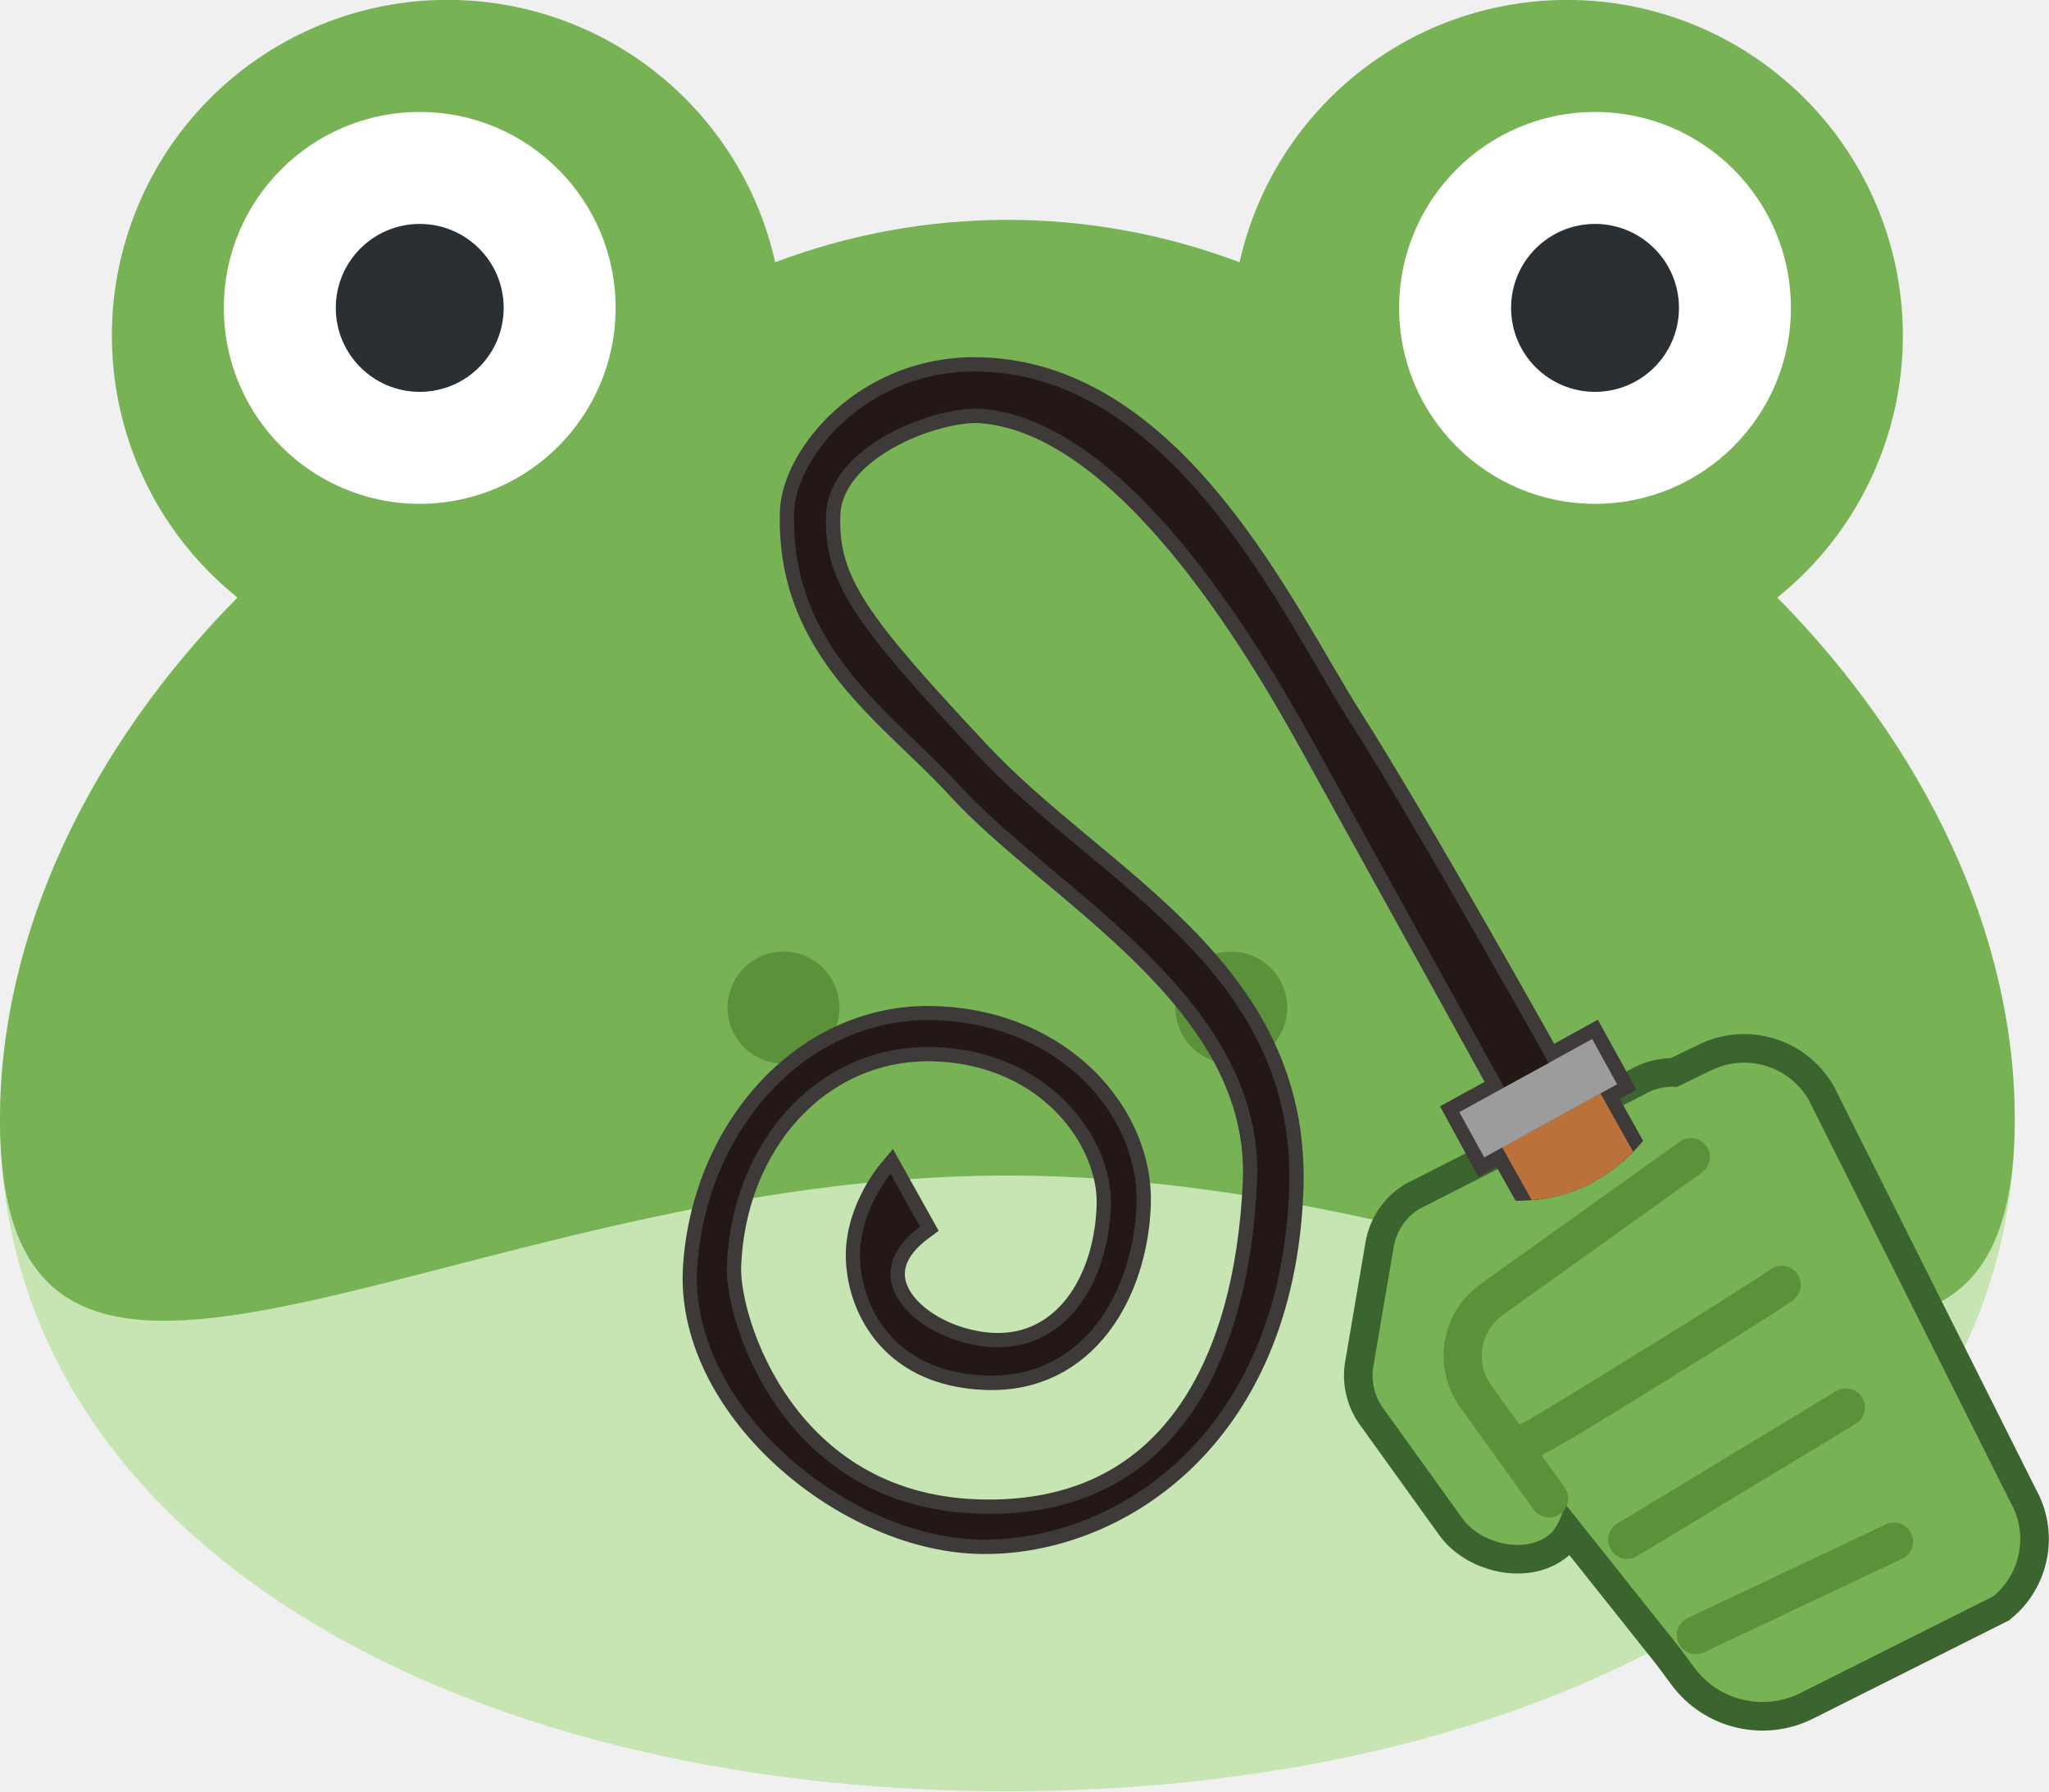
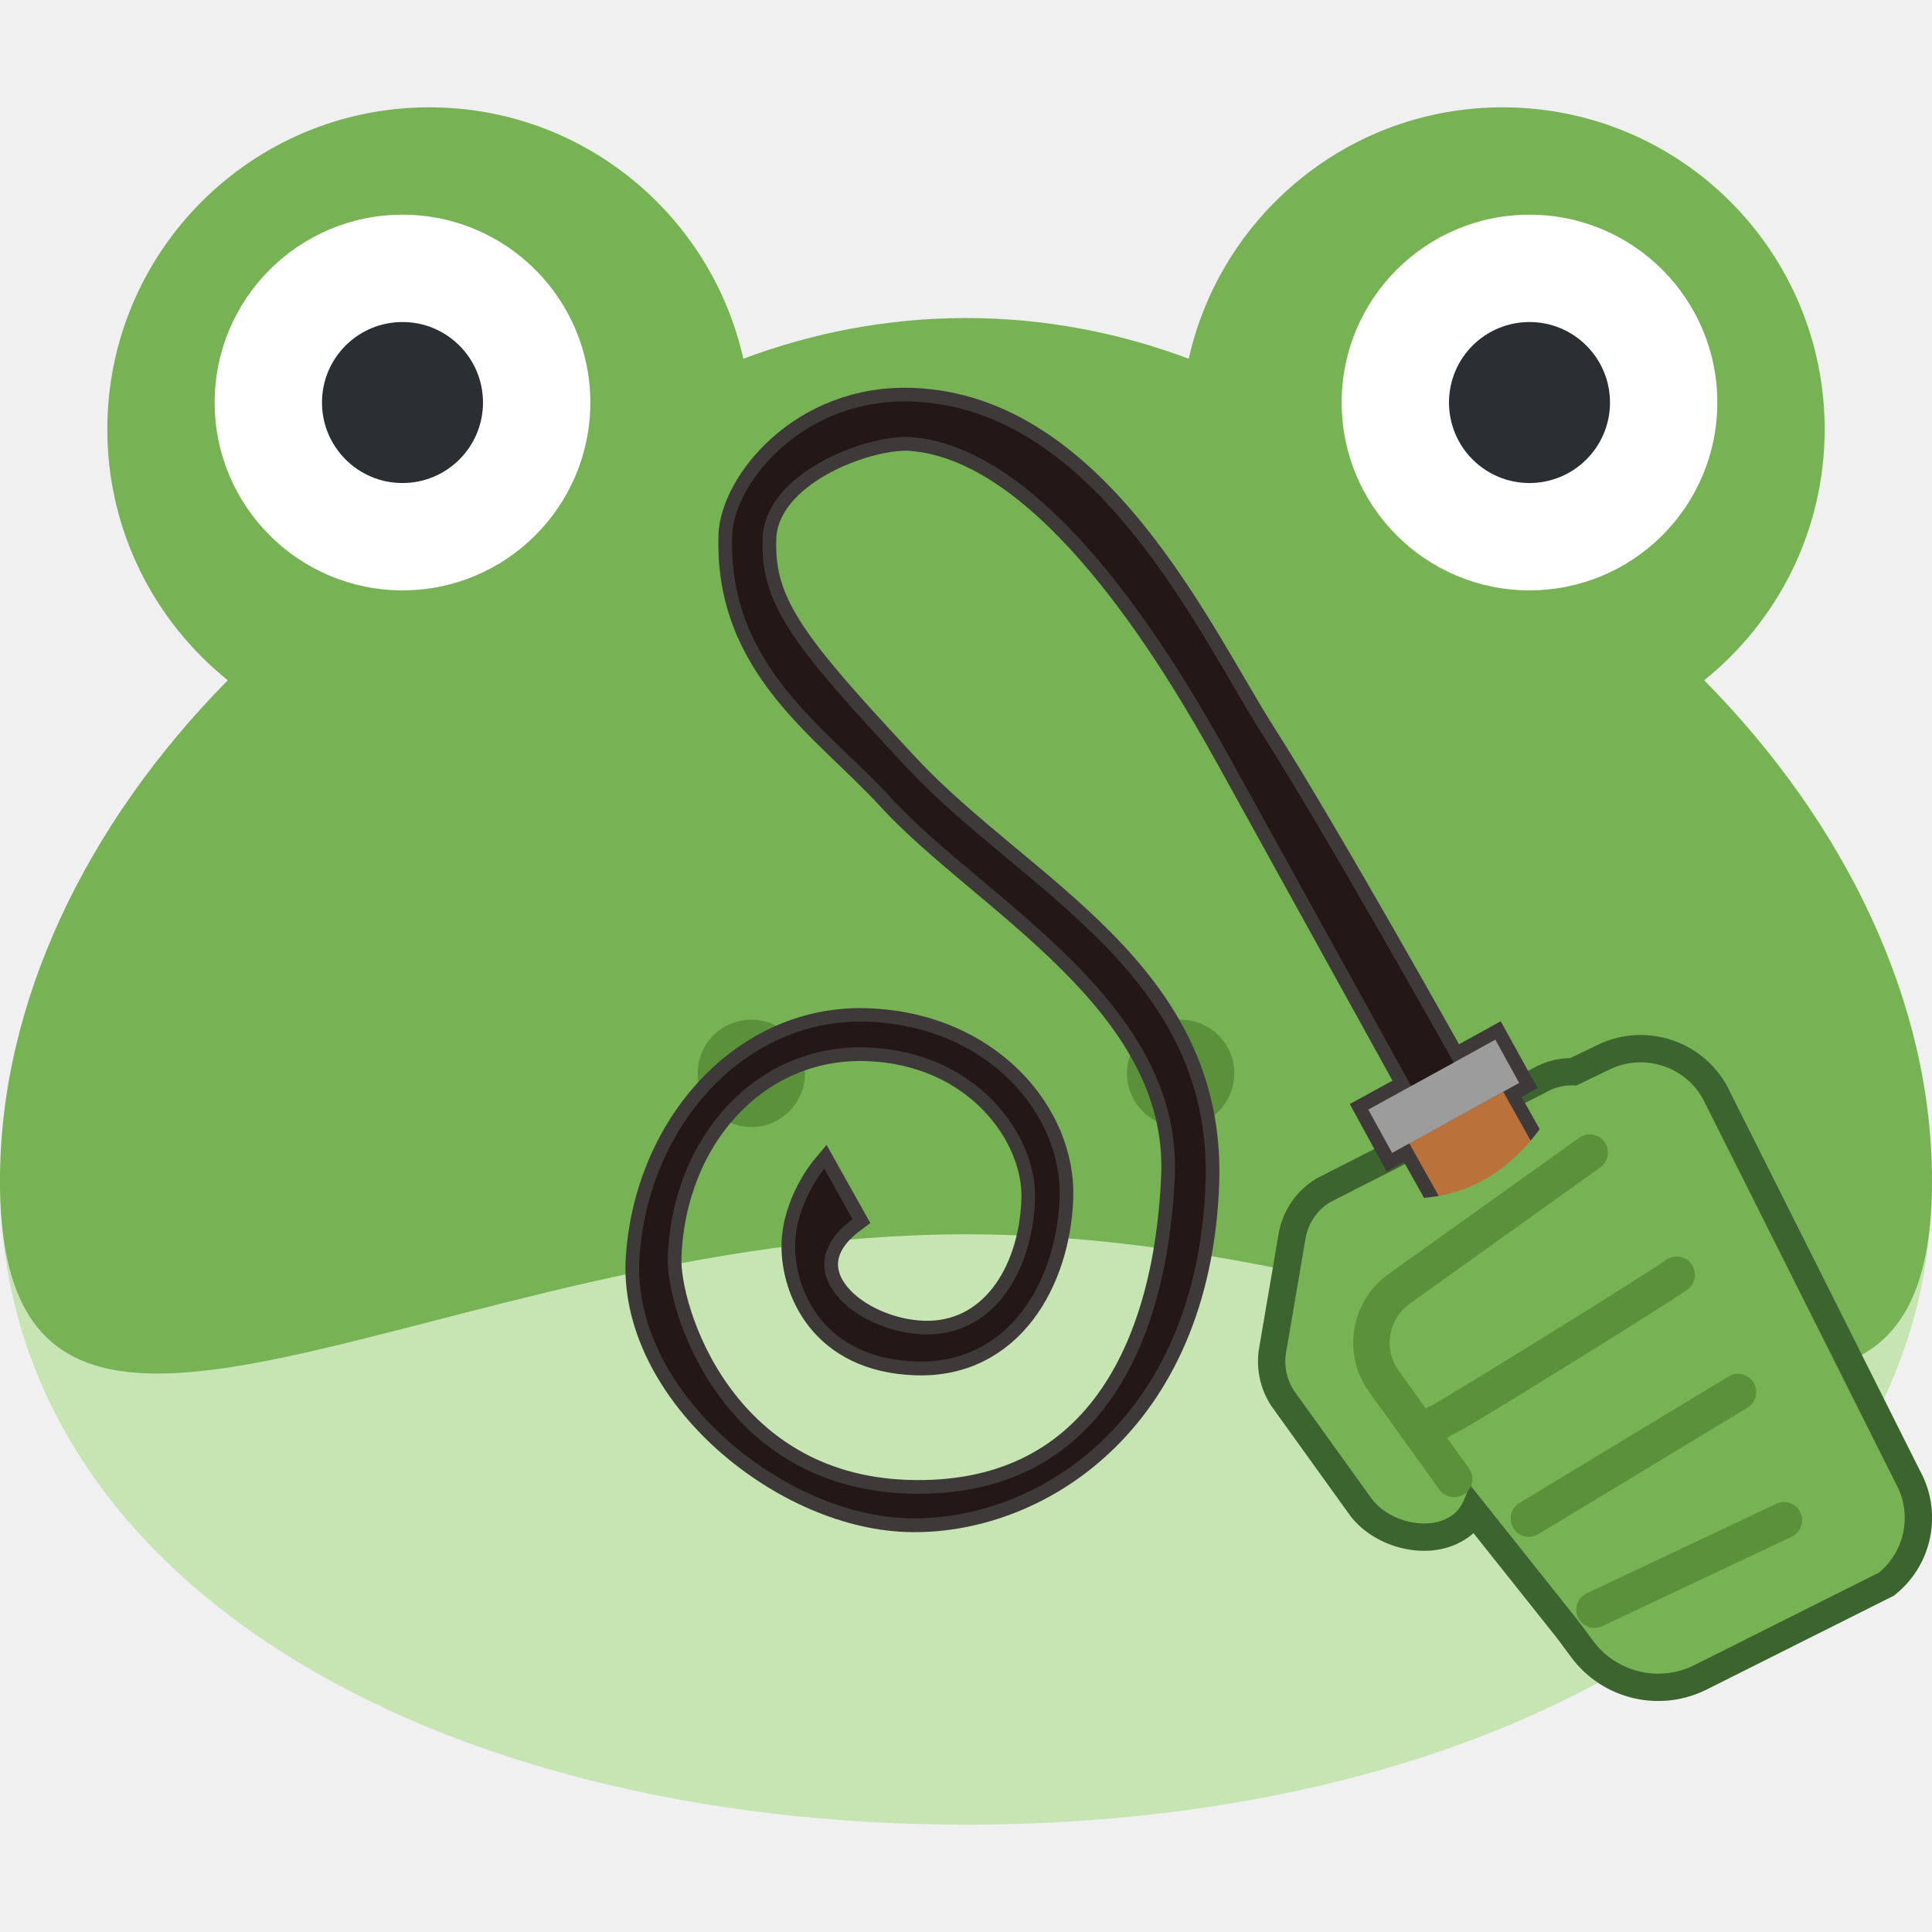
- <svg xmlns="http://www.w3.org/2000/svg" viewBox="0 0 502.08 438.84">
-   <defs>
-     <style>.cls-1{fill:none;}.cls-2{clip-path:url(#clip-path);}.cls-3{fill:#c6e5b3;}.cls-4{fill:#77b255;}.cls-5{fill:#fff;}.cls-6{fill:#292f33;}.cls-7{fill:#5c913b;}.cls-8{fill:#3b642e;stroke:#3b642e;stroke-width:14px;}.cls-10,.cls-8{stroke-miterlimit:10;}.cls-9{clip-path:url(#clip-path-2);}.cls-10{fill:#3e3a39;stroke:#3e3a39;stroke-width:7px;}.cls-11{fill:#ba713a;}.cls-12{fill:#9c9c9c;}.cls-13{fill:#231815;}</style>
-     <clipPath id="clip-path" transform="translate(-9.78 -36.42)">
-       <rect class="cls-1" width="512" height="512" />
+ <svg xmlns="http://www.w3.org/2000/svg" viewBox="0 0 495 495" version="1.1" id="svg52" width="495" height="495">
+   <defs id="defs10">
+     <style id="style2">.cls-1{fill:none;}.cls-2{clip-path:url(#clip-path);}.cls-3{fill:#c6e5b3;}.cls-4{fill:#77b255;}.cls-5{fill:#fff;}.cls-6{fill:#292f33;}.cls-7{fill:#5c913b;}.cls-8{fill:#3b642e;stroke:#3b642e;stroke-width:14px;}.cls-10,.cls-8{stroke-miterlimit:10;}.cls-9{clip-path:url(#clip-path-2);}.cls-10{fill:#3e3a39;stroke:#3e3a39;stroke-width:7px;}.cls-11{fill:#ba713a;}.cls-12{fill:#9c9c9c;}.cls-13{fill:#231815;}</style>
+     <clipPath clipPathUnits="userSpaceOnUse" id="clipPath1241">
+       <path class="cls-1" d="m 111.691,208.235 32.83,187.05 164.43,5.52 33.19,-115 c 39.86,18.95 63.8,1.19 76,-39.64 l -106.1,-171.51 h -138.52 z" id="path1243" style="fill:#e6e6e6" />
    </clipPath>
-     <clipPath id="clip-path-2" transform="translate(-9.78 -36.42)">
-       <path class="cls-1" d="M122.17,245.43,155,432.48,319.43,438l33.19-115c39.86,18.95,63.8,1.19,76-39.64L322.52,111.85H184Z" />
-     </clipPath>
+     <mask maskUnits="userSpaceOnUse" id="mask963">
+       <path class="cls-1" d="m 108.833,210.04 32.83,187.05 164.43,5.52 33.19,-115 c 39.86,18.95 63.8,1.19 76,-39.64 l -106.1,-171.51 h -138.52 z" id="path965" style="fill:#ffffff;fill-opacity:1" />
+     </mask>
  </defs>
-   <g id="Ebene_2" data-name="Ebene 2">
-     <g id="Ebene_1-2" data-name="Ebene 1">
-       <g class="cls-2">
-         <path class="cls-3" d="M503.47,310.7C503.47,413,393,475.26,256.62,475.26S9.78,413,9.78,310.7,120.3,105,256.62,105,503.47,208.45,503.47,310.7Z" transform="translate(-9.78 -36.42)" />
-         <path class="cls-4" d="M445.26,182.83a82.26,82.26,0,1,0-131.74-82.16,161,161,0,0,0-113.79,0A82.26,82.26,0,1,0,68,182.83C31.72,219.58,9.78,265.24,9.78,310.7c0,102.25,110.52,13.71,246.84,13.71S503.47,413,503.47,310.7C503.47,265.24,481.53,219.58,445.26,182.83Z" transform="translate(-9.78 -36.42)" />
-         <circle class="cls-5" cx="102.85" cy="75.43" r="48" />
-         <circle class="cls-6" cx="102.85" cy="75.43" r="20.57" />
-         <circle class="cls-5" cx="390.84" cy="75.43" r="48" />
-         <circle class="cls-6" cx="390.84" cy="75.43" r="20.57" />
-         <circle class="cls-7" cx="191.99" cy="246.85" r="13.71" />
-         <circle class="cls-7" cx="301.7" cy="246.85" r="13.71" />
-         <path class="cls-8" d="M357.54,332.62a13.58,13.58,0,0,0-6.24,9.22l-4.92,28.85a13.73,13.73,0,0,0,1.95,10.2l19.8,27.54c4.3,6,14.73,8.67,20.72,4.38l.2-.14c2.42-1.73,3.43-5.08,4.28-7.77l27.54,34.61c.65.82,2.21,2.92,4.08,5.46a20.75,20.75,0,0,0,26.27,6.08l47-23.56a18.18,18.18,0,0,0,4.22-23L453.05,306a18.29,18.29,0,0,0-23.61-7.53l-8.77,4.23a13.38,13.38,0,0,0-8.07,1.9Z" transform="translate(-9.78 -36.42)" />
-         <path class="cls-4" d="M357.54,332.62a13.58,13.58,0,0,0-6.24,9.22l-4.92,28.85a13.73,13.73,0,0,0,1.95,10.2l19.8,27.54c4.3,6,14.73,8.67,20.72,4.38l.2-.14c2.42-1.73,3.43-5.08,4.28-7.77l27.54,34.61c.65.82,2.21,2.92,4.08,5.46a20.75,20.75,0,0,0,26.27,6.08l47-23.56a18.18,18.18,0,0,0,4.22-23L453.05,306a18.29,18.29,0,0,0-23.61-7.53l-8.77,4.23a13.38,13.38,0,0,0-8.07,1.9Z" transform="translate(-9.78 -36.42)" />
-         <path class="cls-7" d="M421.1,439a4.64,4.64,0,0,1,2.22-6.19l48.57-22.93a4.65,4.65,0,1,1,4,8.41l-48.57,22.93a4.66,4.66,0,0,1-5.78-1.49A3.51,3.51,0,0,1,421.1,439Zm-16.58-22.95a4.64,4.64,0,0,1,1.57-6.39l53.58-32.41a4.66,4.66,0,1,1,4.84,8l-53.59,32.41a4.67,4.67,0,0,1-6.2-1.26A3.28,3.28,0,0,1,404.52,416.06Zm-24.27-27.53a5,5,0,0,1,2-3.13,4.29,4.29,0,0,1,1.3-.65c7.41-4.24,54.28-33.19,60.09-37.35A4.66,4.66,0,1,1,449.1,355c-3.53,2.52-19.62,12.59-33.49,21.16-14.9,9.21-22.85,14.12-27.38,16.36a5.39,5.39,0,0,1-.56.5l-.13-.16c-4.55,2.14-5.23,1.2-6.62-.72A4.87,4.87,0,0,1,380.25,388.53Z" transform="translate(-9.78 -36.42)" />
-         <path class="cls-7" d="M372.57,351l48.68-34.8a4.66,4.66,0,1,1,5.44,7.56L378,358.6a12.3,12.3,0,0,0-2.84,17.17l18.11,25.17a4.67,4.67,0,0,1-7.59,5.43l-18.1-25.18A21.58,21.58,0,0,1,372.57,351Z" transform="translate(-9.78 -36.42)" />
-         <g class="cls-9">
-           <path class="cls-10" d="M424.6,400.89l-5,2.74,6.11,11.08,32.55-17.91-6.11-11.09-3.53,1.94-46.73-83.36L406,302,399.93,291l-10.67,5.87S356.37,238,340.33,212.89s-42.43-83.81-89.88-85.43c-28.15-1-45.62,21.16-46.06,34.19-1.15,33.64,24.07,49.19,40.51,67.16,23.91,26.14,75,52.16,72.9,97.37-2,44.43-20.58,82.7-68.55,81.06S187.44,360,187.89,346.8c1.05-30.89,22.62-54.82,51-53.85s43.67,22.63,43.11,38.87c-.66,19.35-11.25,35.24-28.59,34.65s-36-16.31-18.18-29.5L228,324.05s-7.4,8.8-7.47,19.75,6.84,28.82,30.89,29.65,36.14-20.79,36.86-42-18.26-44-49.35-45.05S183,312.76,180.65,346.55s35.85,65.94,68.48,67.05,74.44-24.38,76.55-86.08c1.73-53.71-47.12-74.7-76.6-106.26s-37.46-41.88-36.89-58.69,26.12-26.39,37.43-26c35.82,2.14,68.26,56.87,82.52,82.69s46.19,83.58,46.19,83.58l-10.95,6L373.47,320l4.4-2.42Z" transform="translate(-9.78 -36.42)" />
-           <polygon class="cls-11" points="368.05 281.04 414.82 364.46 438.94 351.3 392.16 267.87 368.05 281.04" />
-           <rect class="cls-12" x="368.12" y="299.12" width="37.16" height="12.66" transform="translate(862.98 350.16) rotate(151.17)" />
-           <rect class="cls-12" x="420.4" y="393.88" width="37.16" height="12.66" transform="translate(1006.76 502.74) rotate(151.17)" />
-           <path class="cls-13" d="M389.26,296.82S356.37,238,340.33,212.89s-42.43-83.8-89.88-85.43c-28.16-1-45.62,21.16-46.06,34.19-1.15,33.63,24.07,49.19,40.51,67.16,23.91,26.14,75,52.16,72.89,97.37-2,44.44-20.57,82.7-68.54,81.06S187.43,360,187.88,346.8c1.06-30.89,22.63-54.82,51-53.85s43.67,22.63,43.11,38.86c-.66,19.36-11.25,35.25-28.59,34.65s-36-16.3-18.18-29.49L228,324s-7.4,8.81-7.48,19.77,6.85,28.81,30.9,29.63,36.14-20.79,36.86-42-18.26-44-49.35-45.05S183,312.77,180.65,346.56s35.86,65.92,68.48,67,74.44-24.38,76.55-86.07c1.73-53.71-47.12-74.71-76.6-106.28s-37.47-41.86-36.89-58.68,26.12-26.38,37.43-26c35.82,2.14,68.26,56.87,82.53,82.69l46.17,83.57" transform="translate(-9.78 -36.42)" />
-         </g>
+   <g id="g994" transform="matrix(10.99997,0,0,10.99993,-4089.12,-1346.164)" style="stroke-width:0.091">
+     <path id="path22" style="fill:#c6e5b3;fill-opacity:1;fill-rule:nonzero;stroke:none;stroke-width:0.114" d="m 416.739,149.88 c 0,9.32 -10.074,15 -22.5,15 -12.426,0 -22.5,-5.68 -22.5,-15 h 45" />
+     <path id="path26" style="fill:#77b255;fill-opacity:1;fill-rule:nonzero;stroke:none;stroke-width:0.114" d="m 411.433,138.224 c 1.71,-1.375 2.806,-3.481 2.806,-5.845 0,-4.141 -3.357,-7.5 -7.5,-7.5 -3.576,0 -6.562,2.506 -7.312,5.856 -1.611,-0.604 -3.355,-0.948 -5.188,-0.948 -1.831,0 -3.576,0.344 -5.186,0.948 -0.751,-3.35 -3.737,-5.856 -7.314,-5.856 -4.141,0 -7.5,3.359 -7.5,7.5 0,2.364 1.097,4.47 2.806,5.845 -3.306,3.35 -5.306,7.511 -5.306,11.655 0,9.32 10.074,1.25 22.5,1.25 12.428,0 22.5,8.07 22.5,-1.25 0,-4.144 -1.999,-8.305 -5.306,-11.655" />
+     <path id="path30-3" style="fill:#ffffff;fill-opacity:1;fill-rule:nonzero;stroke:none;stroke-width:0.114" d="m 385.489,131.755 c 0,2.416 -1.959,4.375 -4.375,4.375 -2.416,0 -4.375,-1.959 -4.375,-4.375 0,-2.416 1.959,-4.375 4.375,-4.375 2.416,0 4.375,1.959 4.375,4.375" />
+     <path id="path34-6" style="fill:#292f33;fill-opacity:1;fill-rule:nonzero;stroke:none;stroke-width:0.114" d="m 382.989,131.755 c 0,1.036 -0.839,1.875 -1.875,1.875 -1.036,0 -1.875,-0.839 -1.875,-1.875 0,-1.036 0.839,-1.875 1.875,-1.875 1.036,0 1.875,0.839 1.875,1.875" />
+     <path id="path38" style="fill:#ffffff;fill-opacity:1;fill-rule:nonzero;stroke:none;stroke-width:0.114" d="m 411.739,131.755 c 0,2.416 -1.958,4.375 -4.375,4.375 -2.417,0 -4.375,-1.959 -4.375,-4.375 0,-2.416 1.958,-4.375 4.375,-4.375 2.417,0 4.375,1.959 4.375,4.375" />
+     <path id="path42" style="fill:#292f33;fill-opacity:1;fill-rule:nonzero;stroke:none;stroke-width:0.114" d="m 409.239,131.755 c 0,1.036 -0.84,1.875 -1.875,1.875 -1.035,0 -1.875,-0.839 -1.875,-1.875 0,-1.036 0.84,-1.875 1.875,-1.875 1.035,0 1.875,0.839 1.875,1.875" />
+     <path id="path46" style="fill:#5c913b;fill-opacity:1;fill-rule:nonzero;stroke:none;stroke-width:0.114" d="m 390.489,147.38 c 0,0.691 -0.56,1.25 -1.25,1.25 -0.69,0 -1.25,-0.559 -1.25,-1.25 0,-0.691 0.56,-1.25 1.25,-1.25 0.69,0 1.25,0.559 1.25,1.25" />
+     <path id="path50" style="fill:#5c913b;fill-opacity:1;fill-rule:nonzero;stroke:none;stroke-width:0.114" d="m 400.489,147.38 c 0,0.691 -0.559,1.25 -1.25,1.25 -0.691,0 -1.25,-0.559 -1.25,-1.25 0,-0.691 0.559,-1.25 1.25,-1.25 0.691,0 1.25,0.559 1.25,1.25" />
+   </g>
+   <g id="g858" transform="matrix(0.9999988,0,0,1.000001,-7.01844,11.83897)">
+     <g id="g984">
+       <path class="cls-8" d="m 357.54,332.62 a 13.58,13.58 0 0 0 -6.24,9.22 l -4.92,28.85 a 13.73,13.73 0 0 0 1.95,10.2 l 19.8,27.54 c 4.3,6 14.73,8.67 20.72,4.38 l 0.2,-0.14 c 2.42,-1.73 3.43,-5.08 4.28,-7.77 l 27.54,34.61 c 0.65,0.82 2.21,2.92 4.08,5.46 a 20.75,20.75 0 0 0 26.27,6.08 l 47,-23.56 a 18.18,18.18 0 0 0 4.22,-23 L 453.05,306 a 18.29,18.29 0 0 0 -23.61,-7.53 l -8.77,4.23 a 13.38,13.38 0 0 0 -8.07,1.9 z" transform="translate(-9.78,-36.42)" id="path28" />
+       <path class="cls-4" d="m 357.54,332.62 a 13.58,13.58 0 0 0 -6.24,9.22 l -4.92,28.85 a 13.73,13.73 0 0 0 1.95,10.2 l 19.8,27.54 c 4.3,6 14.73,8.67 20.72,4.38 l 0.2,-0.14 c 2.42,-1.73 3.43,-5.08 4.28,-7.77 l 27.54,34.61 c 0.65,0.82 2.21,2.92 4.08,5.46 a 20.75,20.75 0 0 0 26.27,6.08 l 47,-23.56 a 18.18,18.18 0 0 0 4.22,-23 L 453.05,306 a 18.29,18.29 0 0 0 -23.61,-7.53 l -8.77,4.23 a 13.38,13.38 0 0 0 -8.07,1.9 z" transform="translate(-9.78,-36.42)" id="path30" />
+       <path class="cls-7" d="m 421.1,439 a 4.64,4.64 0 0 1 2.22,-6.19 l 48.57,-22.93 a 4.656,4.656 0 1 1 4,8.41 l -48.57,22.93 a 4.66,4.66 0 0 1 -5.78,-1.49 3.51,3.51 0 0 1 -0.44,-0.73 z m -16.58,-22.95 a 4.64,4.64 0 0 1 1.57,-6.39 l 53.58,-32.41 a 4.675,4.675 0 1 1 4.84,8 l -53.59,32.41 a 4.67,4.67 0 0 1 -6.2,-1.26 3.28,3.28 0 0 1 -0.2,-0.34 z m -24.27,-27.53 a 5,5 0 0 1 2,-3.13 4.29,4.29 0 0 1 1.3,-0.65 c 7.41,-4.24 54.28,-33.19 60.09,-37.35 a 4.683,4.683 0 1 1 5.46,7.61 c -3.53,2.52 -19.62,12.59 -33.49,21.16 -14.9,9.21 -22.85,14.12 -27.38,16.36 a 5.39,5.39 0 0 1 -0.56,0.5 l -0.13,-0.16 c -4.55,2.14 -5.23,1.2 -6.62,-0.72 a 4.87,4.87 0 0 1 -0.67,-3.61 z" transform="translate(-9.78,-36.42)" id="path32" />
+       <path class="cls-7" d="m 372.57,351 48.68,-34.8 a 4.66,4.66 0 1 1 5.44,7.56 L 378,358.6 a 12.3,12.3 0 0 0 -2.84,17.17 l 18.11,25.17 a 4.67,4.67 0 0 1 -7.59,5.43 l -18.1,-25.18 A 21.58,21.58 0 0 1 372.57,351 Z" transform="translate(-9.78,-36.42)" id="path34" />
+     </g>
+     <g class="cls-9" clip-path="url(#clip-path-2)" id="g46" mask="url(#mask963)">
+       <g id="g1168">
+         <path class="cls-10" d="m 424.6,400.89 -5,2.74 6.11,11.08 32.55,-17.91 -6.11,-11.09 -3.53,1.94 -46.73,-83.36 4.11,-2.29 -6.07,-11 -10.67,5.87 c 0,0 -32.89,-58.87 -48.93,-83.98 -16.04,-25.11 -42.43,-83.81 -89.88,-85.43 -28.15,-1 -45.62,21.16 -46.06,34.19 -1.15,33.64 24.07,49.19 40.51,67.16 23.91,26.14 75,52.16 72.9,97.37 -2,44.43 -20.58,82.7 -68.55,81.06 -47.97,-1.64 -61.81,-47.24 -61.36,-60.44 1.05,-30.89 22.62,-54.82 51,-53.85 28.38,0.97 43.67,22.63 43.11,38.87 -0.66,19.35 -11.25,35.24 -28.59,34.65 -17.34,-0.59 -36,-16.31 -18.18,-29.5 L 228,324.05 c 0,0 -7.4,8.8 -7.47,19.75 -0.07,10.95 6.84,28.82 30.89,29.65 24.05,0.83 36.14,-20.79 36.86,-42 0.72,-21.21 -18.26,-44 -49.35,-45.05 -31.09,-1.05 -55.93,26.36 -58.28,60.15 -2.35,33.79 35.85,65.94 68.48,67.05 32.63,1.11 74.44,-24.38 76.55,-86.08 1.73,-53.71 -47.12,-74.7 -76.6,-106.26 -29.48,-31.56 -37.46,-41.88 -36.89,-58.69 0.57,-16.81 26.12,-26.39 37.43,-26 35.82,2.14 68.26,56.87 82.52,82.69 14.26,25.82 46.19,83.58 46.19,83.58 l -10.95,6 6.09,11.16 4.4,-2.42 z" transform="translate(-9.78,-36.42)" id="path36" />
+         <polygon class="cls-11" points="438.94,351.3 392.16,267.87 368.05,281.04 414.82,364.46 " id="polygon38" />
+         <rect class="cls-12" x="368.12" y="299.12" width="37.16" height="12.66" transform="rotate(151.17,386.4882,285.9882)" id="rect40" />
+         <rect class="cls-12" x="420.4" y="393.88" width="37.16" height="12.66" transform="rotate(151.17,438.769,380.7565)" id="rect42" />
+         <path class="cls-13" d="m 389.26,296.82 c 0,0 -32.89,-58.82 -48.93,-83.93 -16.04,-25.11 -42.43,-83.8 -89.88,-85.43 -28.16,-1 -45.62,21.16 -46.06,34.19 -1.15,33.63 24.07,49.19 40.51,67.16 23.91,26.14 75,52.16 72.89,97.37 -2,44.44 -20.57,82.7 -68.54,81.06 -47.97,-1.64 -61.82,-47.24 -61.37,-60.44 1.06,-30.89 22.63,-54.82 51,-53.85 28.37,0.97 43.67,22.63 43.11,38.86 -0.66,19.36 -11.25,35.25 -28.59,34.65 -17.34,-0.6 -36,-16.3 -18.18,-29.49 L 228,324 c 0,0 -7.4,8.81 -7.48,19.77 -0.08,10.96 6.85,28.81 30.9,29.63 24.05,0.82 36.14,-20.79 36.86,-42 0.72,-21.21 -18.26,-44 -49.35,-45.05 -31.09,-1.05 -55.93,26.42 -58.28,60.21 -2.35,33.79 35.86,65.92 68.48,67 32.62,1.08 74.44,-24.38 76.55,-86.07 1.73,-53.71 -47.12,-74.71 -76.6,-106.28 -29.48,-31.57 -37.47,-41.86 -36.89,-58.68 0.58,-16.82 26.12,-26.38 37.43,-26 35.82,2.14 68.26,56.87 82.53,82.69 l 46.17,83.57" transform="translate(-9.78,-36.42)" id="path44" />
      </g>
    </g>
  </g>
</svg>
